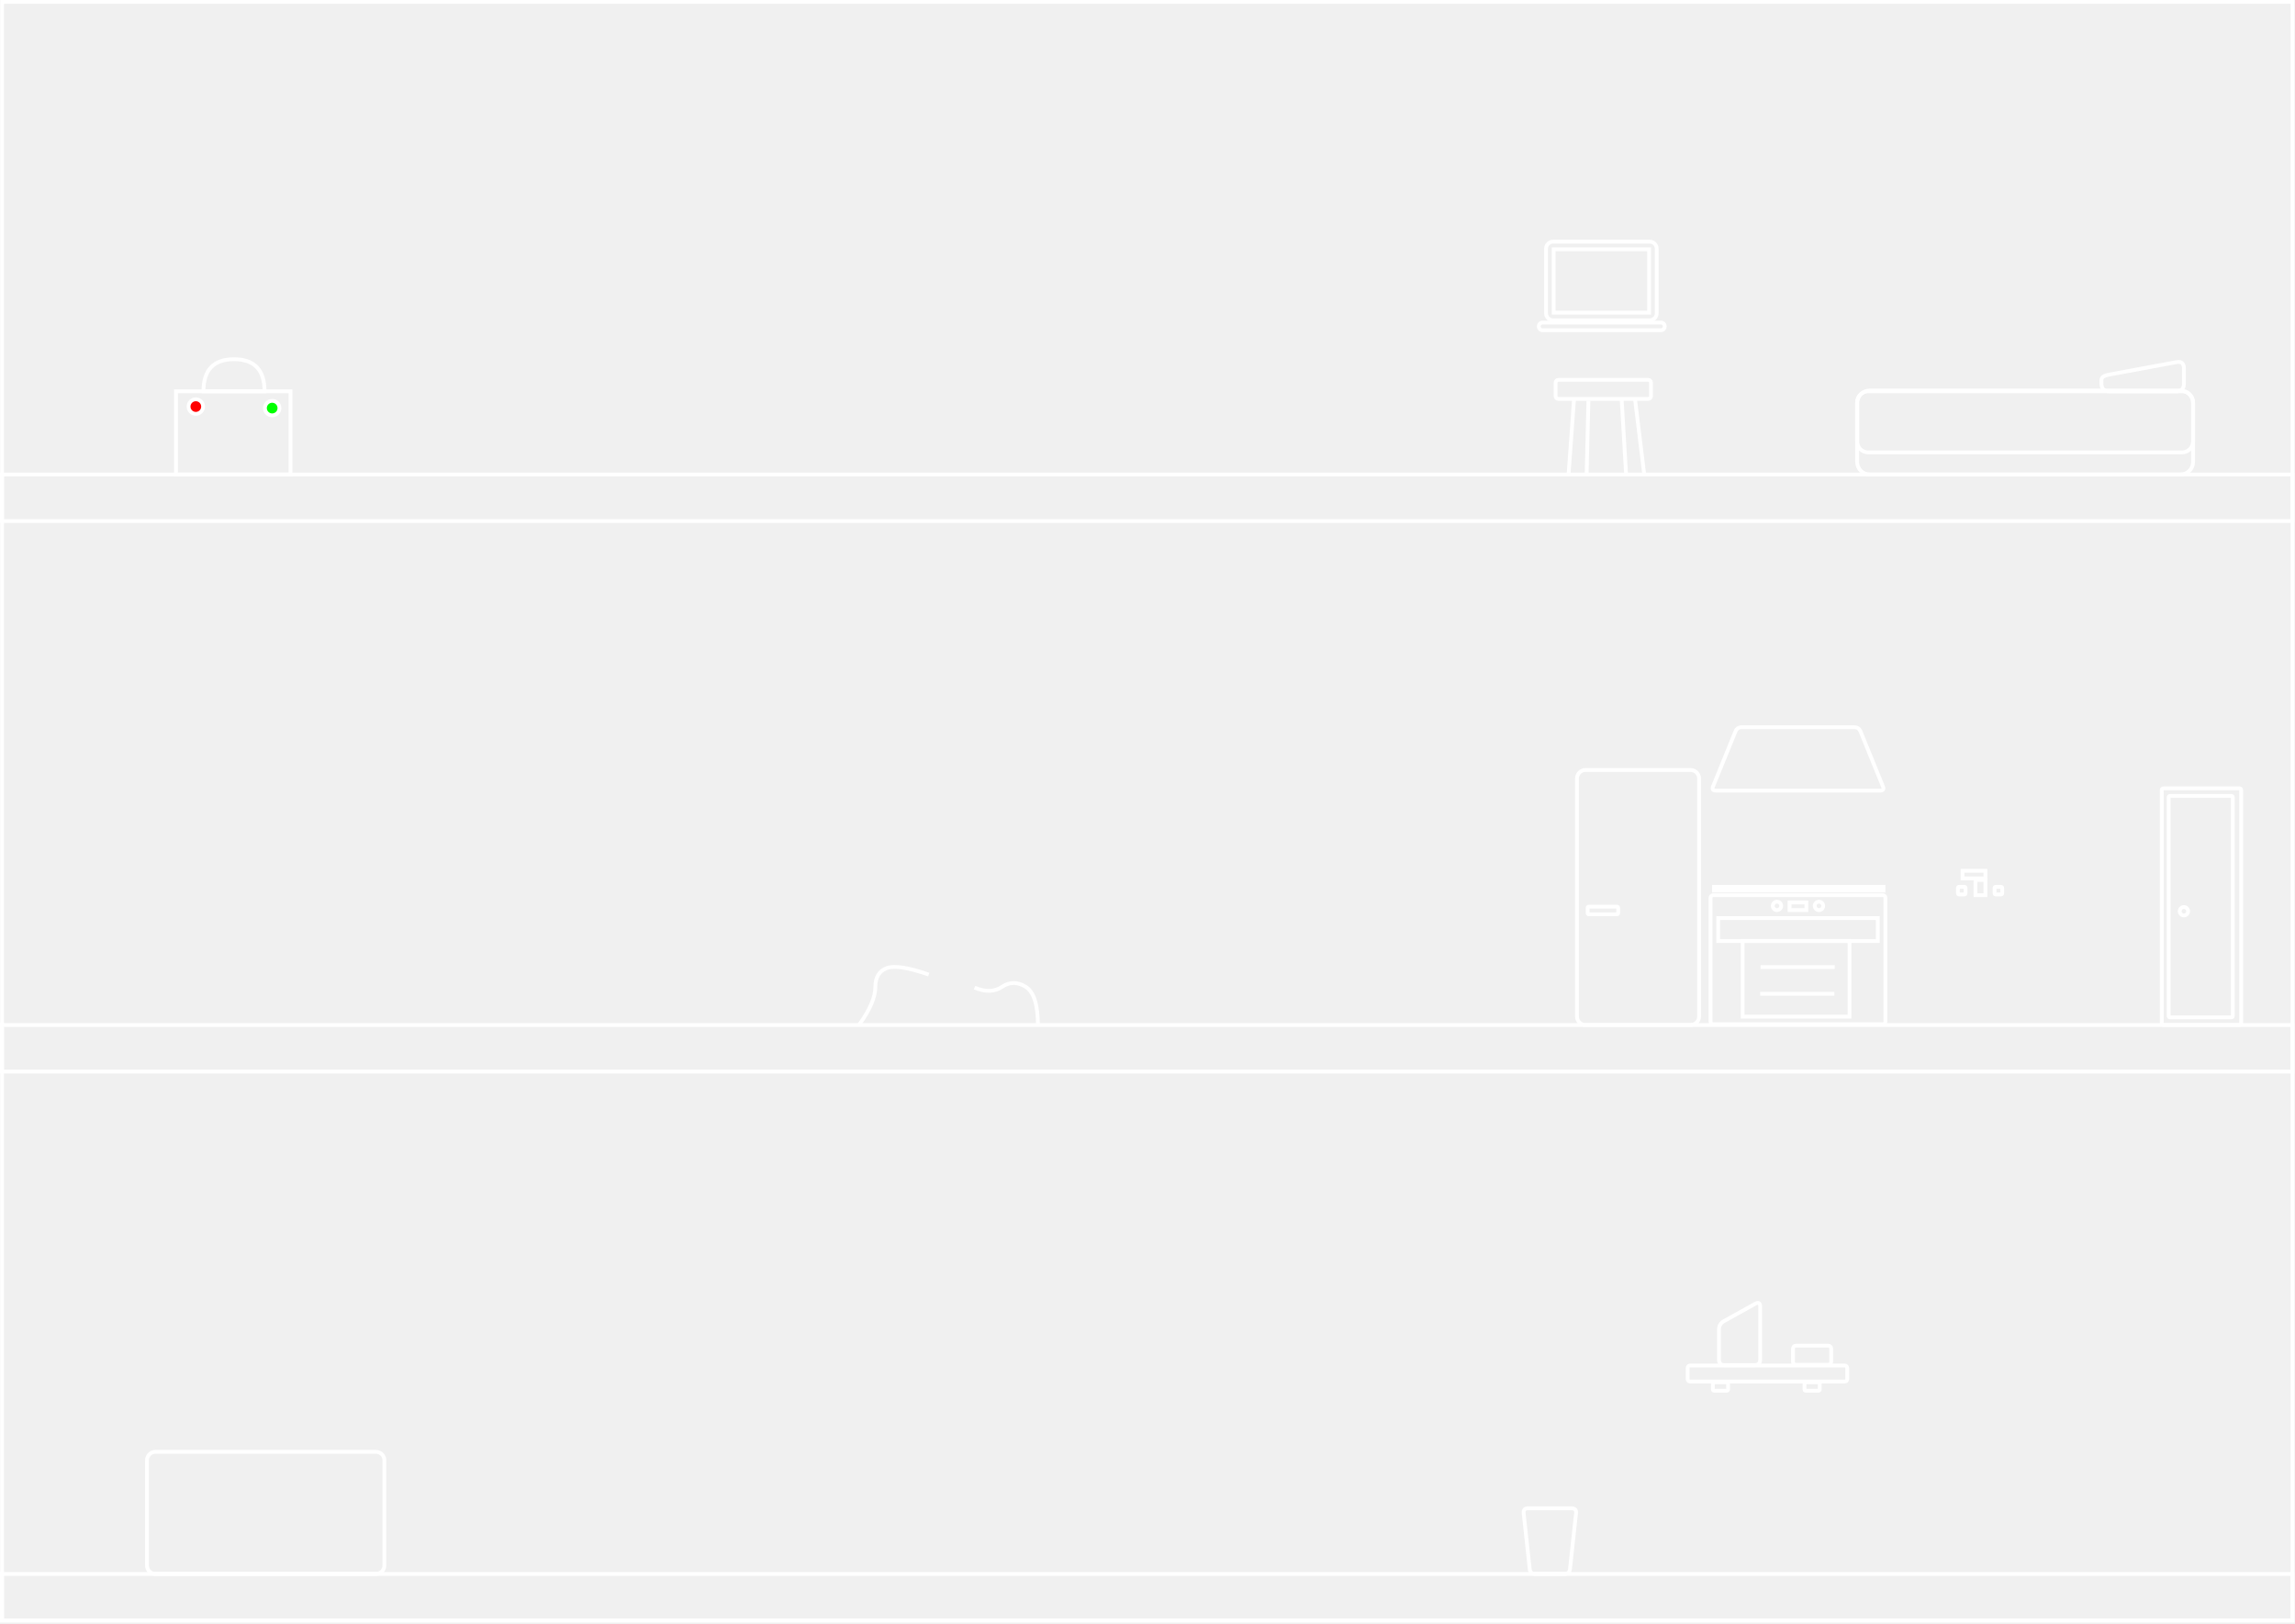
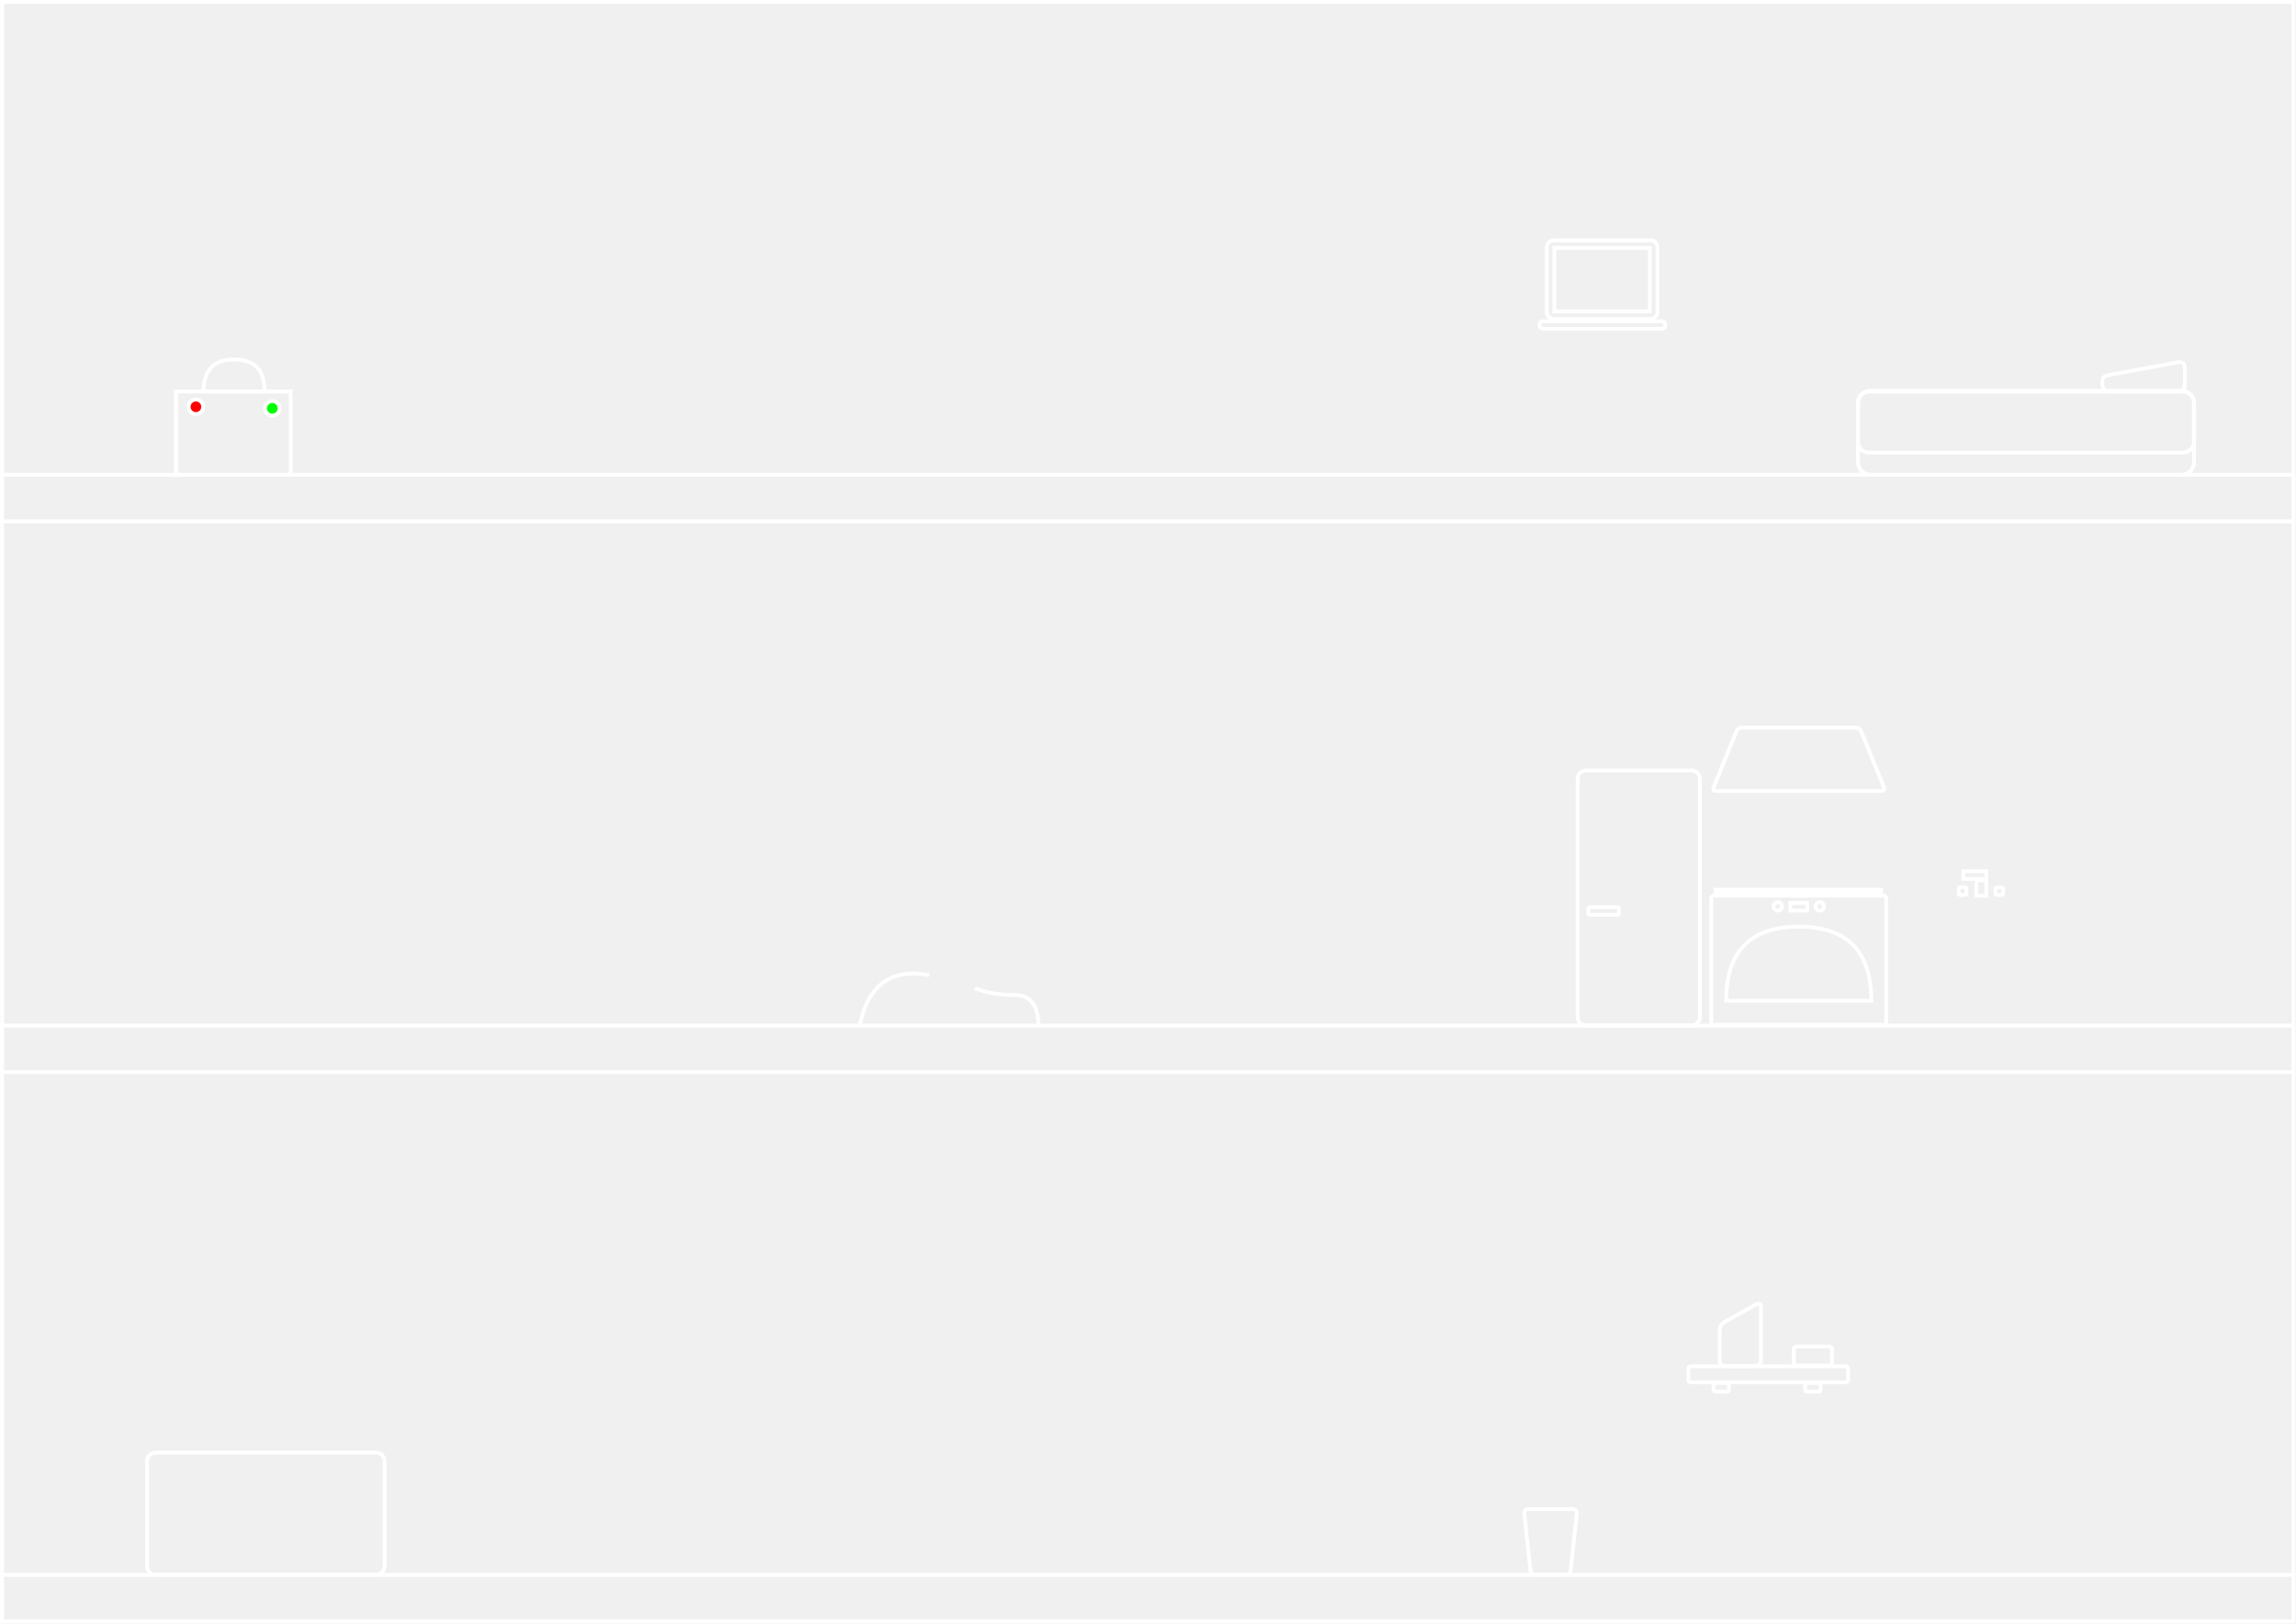
- <svg xmlns="http://www.w3.org/2000/svg" width="3006px" height="2126px" version="1.1">
+ <svg xmlns="http://www.w3.org/2000/svg" width="3006px" height="2125px" version="1.1">
  <defs />
  <g transform="translate(0.5,0.5)">
    <rect x="2.21" y="2" width="3000" height="2120" fill="none" stroke="#ffffff" stroke-width="5" pointer-events="none" />
-     <rect x="2024.5" y="316" width="145" height="103" rx="9.27" ry="9.27" fill="none" stroke="#ffffff" stroke-width="5" pointer-events="none" />
-     <rect x="2034.5" y="326" width="125" height="83" fill="none" stroke="#ffffff" stroke-width="5" pointer-events="none" />
+     <rect x="2024.5" y="314" width="145" height="103" rx="9.27" ry="9.27" fill="none" stroke="#ffffff" stroke-width="5" pointer-events="none" />
+     <rect x="2034.5" y="324" width="125" height="83" fill="none" stroke="#ffffff" stroke-width="5" pointer-events="none" />
    <rect x="2" y="621" width="3000" height="61" fill="none" stroke="#ffffff" stroke-width="5" pointer-events="none" />
    <rect x="230" y="512" width="150" height="109" fill="none" stroke="#ffffff" stroke-width="5" pointer-events="none" />
    <rect x="2" y="1342" width="3000" height="61" fill="none" stroke="#ffffff" stroke-width="5" pointer-events="none" />
    <rect x="2" y="2061" width="3000" height="61" fill="none" stroke="#ffffff" stroke-width="5" pointer-events="none" />
    <path d="M 285 451 Q 327 451 327 491 Q 327 531 285 531 Z" fill="none" stroke="#ffffff" stroke-width="5" stroke-miterlimit="10" transform="rotate(-90,306,491)" pointer-events="none" />
    <rect x="2065" y="1008" width="160" height="334" rx="11.2" ry="11.2" fill="none" stroke="#ffffff" stroke-width="5" pointer-events="none" />
    <rect x="2079" y="1187" width="40" height="10" rx="1.5" ry="1.5" fill="none" stroke="#ffffff" stroke-width="5" pointer-events="none" />
    <rect x="2240" y="1172" width="229" height="169" rx="3.38" ry="3.38" fill="none" stroke="#ffffff" stroke-width="5" pointer-events="none" />
-     <rect x="2250" y="1202" width="209" height="30" fill="none" stroke="#ffffff" stroke-width="5" pointer-events="none" />
    <rect x="2587" y="1152" width="13" height="20" fill="none" stroke="#ffffff" stroke-width="5" pointer-events="none" />
    <rect x="2570" y="1140" width="30" height="10" fill="none" stroke="#ffffff" stroke-width="5" pointer-events="none" />
    <rect x="2612" y="1161" width="10" height="10" rx="1.5" ry="1.5" fill="none" stroke="#ffffff" stroke-width="5" pointer-events="none" />
    <rect x="2564" y="1161" width="10" height="10" rx="1.5" ry="1.5" fill="none" stroke="#ffffff" stroke-width="5" pointer-events="none" />
-     <rect x="2831" y="1032" width="104" height="310" rx="2.08" ry="2.08" fill="none" stroke="#ffffff" stroke-width="5" pointer-events="none" />
-     <rect x="2840" y="1042" width="84" height="290" rx="1.68" ry="1.68" fill="none" stroke="#ffffff" stroke-width="5" pointer-events="none" />
-     <ellipse cx="2860" cy="1193" rx="5.5" ry="5.5" fill="none" stroke="#ffffff" stroke-width="5" pointer-events="none" />
    <rect x="2432" y="511" width="440" height="110" rx="16.5" ry="16.5" fill="none" stroke="#ffffff" stroke-width="5" pointer-events="none" />
    <rect x="2432" y="512" width="440" height="80" rx="14.4" ry="14.4" fill="none" stroke="#ffffff" stroke-width="5" pointer-events="none" />
-     <rect x="2037" y="497" width="125" height="25" rx="3.75" ry="3.75" fill="none" stroke="#ffffff" stroke-width="5" pointer-events="none" />
-     <path d="M 2054.12 619.59 L 2061.18 521.94" fill="none" stroke="#ffffff" stroke-width="5" stroke-miterlimit="10" pointer-events="none" />
-     <path d="M 2077.65 621.94 L 2080 524.29" fill="none" stroke="#ffffff" stroke-width="5" stroke-miterlimit="10" pointer-events="none" />
-     <path d="M 2152.94 619.59 L 2141.18 523.12" fill="none" stroke="#ffffff" stroke-width="5" stroke-miterlimit="10" pointer-events="none" />
-     <path d="M 2129.41 621.94 L 2123.53 521.94" fill="none" stroke="#ffffff" stroke-width="5" stroke-miterlimit="10" pointer-events="none" />
    <rect x="2210" y="1788" width="209" height="21" rx="3.15" ry="3.15" fill="none" stroke="#ffffff" stroke-width="5" pointer-events="none" />
    <path d="M 2354.5 1035 L 2247 1035 Q 2241 1035 2243.27 1029.44 L 2272.58 957.56 Q 2274.84 952 2280.84 952 L 2428.16 952 Q 2434.16 952 2436.42 957.56 L 2465.73 1029.44 Q 2468 1035 2462 1035 Z" fill="none" stroke="#ffffff" stroke-width="5" stroke-miterlimit="10" pointer-events="none" />
-     <rect x="2244.5" y="1161" width="222" height="5" fill="none" stroke="#ffffff" stroke-width="5" pointer-events="none" />
-     <rect x="2282" y="1232" width="140" height="99" fill="none" stroke="#ffffff" stroke-width="5" pointer-events="none" />
    <rect x="2343.5" y="1181.5" width="22" height="10" fill="none" stroke="#ffffff" stroke-width="5" pointer-events="none" />
    <ellipse cx="2327" cy="1186" rx="5.5" ry="5.5" fill="none" stroke="#ffffff" stroke-width="5" pointer-events="none" />
    <ellipse cx="2382" cy="1186" rx="5.5" ry="5.5" fill="none" stroke="#ffffff" stroke-width="5" pointer-events="none" />
-     <path d="M 2305.45 1266.14 L 2402.6 1266.14" fill="none" stroke="#ffffff" stroke-width="5" stroke-miterlimit="10" pointer-events="none" />
-     <path d="M 2304.95 1301.14 L 2402.1 1301.14" fill="none" stroke="#ffffff" stroke-width="5" stroke-miterlimit="10" pointer-events="none" />
    <rect x="2243" y="1810" width="20" height="11" rx="1.65" ry="1.65" fill="none" stroke="#ffffff" stroke-width="5" pointer-events="none" />
    <rect x="2363" y="1810" width="20" height="11" rx="1.65" ry="1.65" fill="none" stroke="#ffffff" stroke-width="5" pointer-events="none" />
    <path d="M 2278 1787.5 L 2258.5 1787.5 Q 2251 1787.5 2251 1780 L 2251 1741 Q 2251 1733.5 2257.56 1729.86 L 2298.44 1707.14 Q 2305 1703.5 2305 1711 L 2305 1780 Q 2305 1787.5 2297.5 1787.5 Z" fill="none" stroke="#ffffff" stroke-width="5" stroke-miterlimit="10" pointer-events="none" />
    <rect x="2348" y="1762" width="50" height="25" rx="3.75" ry="3.75" fill="none" stroke="#ffffff" stroke-width="5" pointer-events="none" />
    <rect x="192" y="1901" width="311" height="160" rx="11.2" ry="11.2" fill="none" stroke="#ffffff" stroke-width="5" pointer-events="none" />
    <path d="M 2029.5 2061 L 2001 2061 Q 1994.5 2061 1995.2 2054.54 L 2003.13 1981.46 Q 2003.83 1975 2010.33 1975 L 2048.67 1975 Q 2055.17 1975 2055.87 1981.46 L 2063.8 2054.54 Q 2064.5 2061 2058 2061 Z" fill="none" stroke="#ffffff" stroke-width="5" stroke-miterlimit="10" transform="rotate(180,2029.5,2018)" pointer-events="none" />
-     <rect x="2015" y="422" width="165" height="10" rx="5" ry="5" fill="none" stroke="#ffffff" stroke-width="5" pointer-events="none" />
+     <rect x="2015" y="420" width="165" height="10" rx="5" ry="5" fill="none" stroke="#ffffff" stroke-width="5" pointer-events="none" />
    <ellipse cx="256" cy="532" rx="9.5" ry="9.5" fill="#ff0000" stroke="#ffffff" stroke-width="5" pointer-events="none" />
    <ellipse cx="356" cy="534" rx="9.5" ry="9.5" fill="#00ff00" stroke="#ffffff" stroke-width="5" pointer-events="none" />
    <path d="M 2806 512 L 2762 512 Q 2752 512 2752 502 L 2752 497 Q 2752 492 2761.83 490.18 L 2850.17 473.82 Q 2860 472 2860 482 L 2860 502 Q 2860 512 2850 512 Z" fill="none" stroke="#ffffff" stroke-width="5" stroke-miterlimit="10" pointer-events="none" />
-     <path d="M 1125.2 1341.2 Q 1146 1312 1146 1292.5 Q 1146 1273 1161 1267.5 Q 1176 1262 1216 1276" fill="none" stroke="#ffffff" stroke-width="5" stroke-miterlimit="10" pointer-events="none" />
-     <path d="M 1276 1293 Q 1297 1302 1312 1292 Q 1327 1282 1343 1292 Q 1359 1302 1359 1342.67" fill="none" stroke="#ffffff" stroke-width="5" stroke-miterlimit="10" pointer-events="none" />
+     <path d="M 1125.2 1341.2 Q 1142 1262 1216 1276" fill="none" stroke="#ffffff" stroke-width="5" stroke-miterlimit="10" pointer-events="none" />
+     <path d="M 1276 1293 Q 1297 1302 1328 1302 Q 1359 1302 1359 1342.67" fill="none" stroke="#ffffff" stroke-width="5" stroke-miterlimit="10" pointer-events="none" />
+     <path d="M 2242.9 1165.69 L 2464.97 1165.69" fill="none" stroke="#ffffff" stroke-width="8" stroke-miterlimit="10" pointer-events="none" />
+     <path d="M 2306 1166 Q 2403 1166 2403 1261 Q 2403 1356 2306 1356 Z" fill="none" stroke="#ffffff" stroke-width="5" stroke-miterlimit="10" transform="rotate(-90,2354.5,1261)" pointer-events="none" />
  </g>
</svg>
